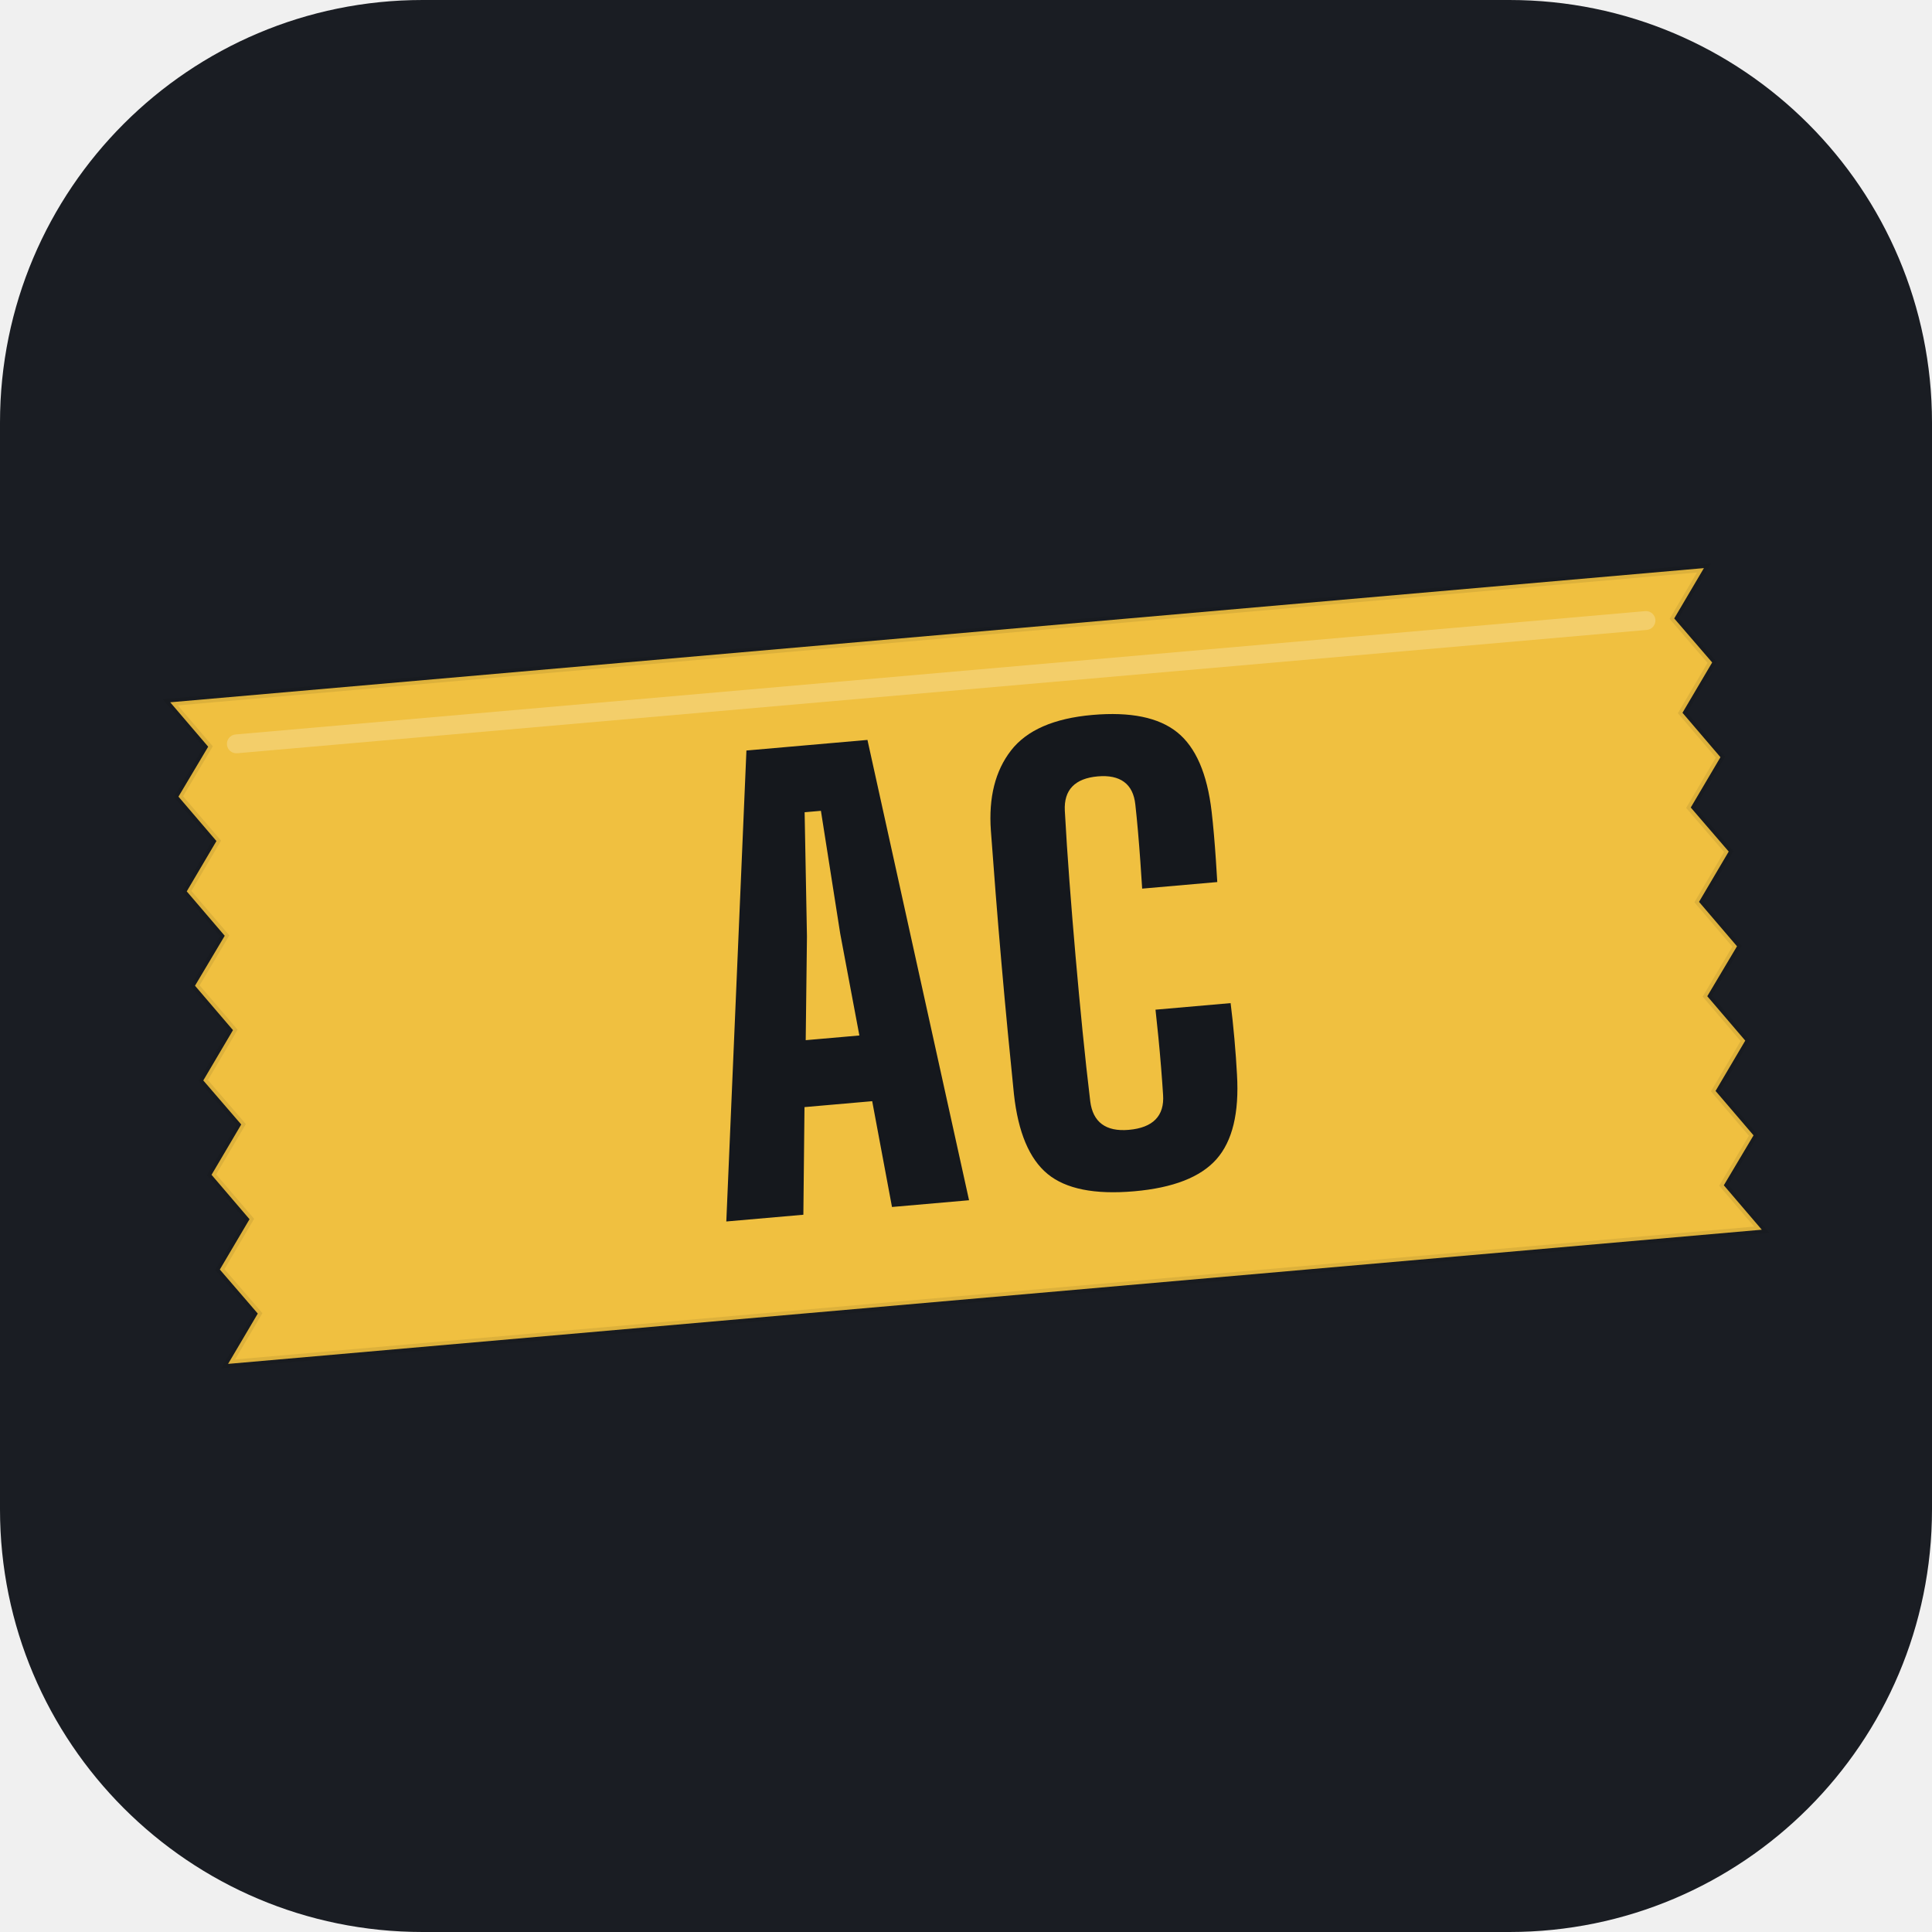
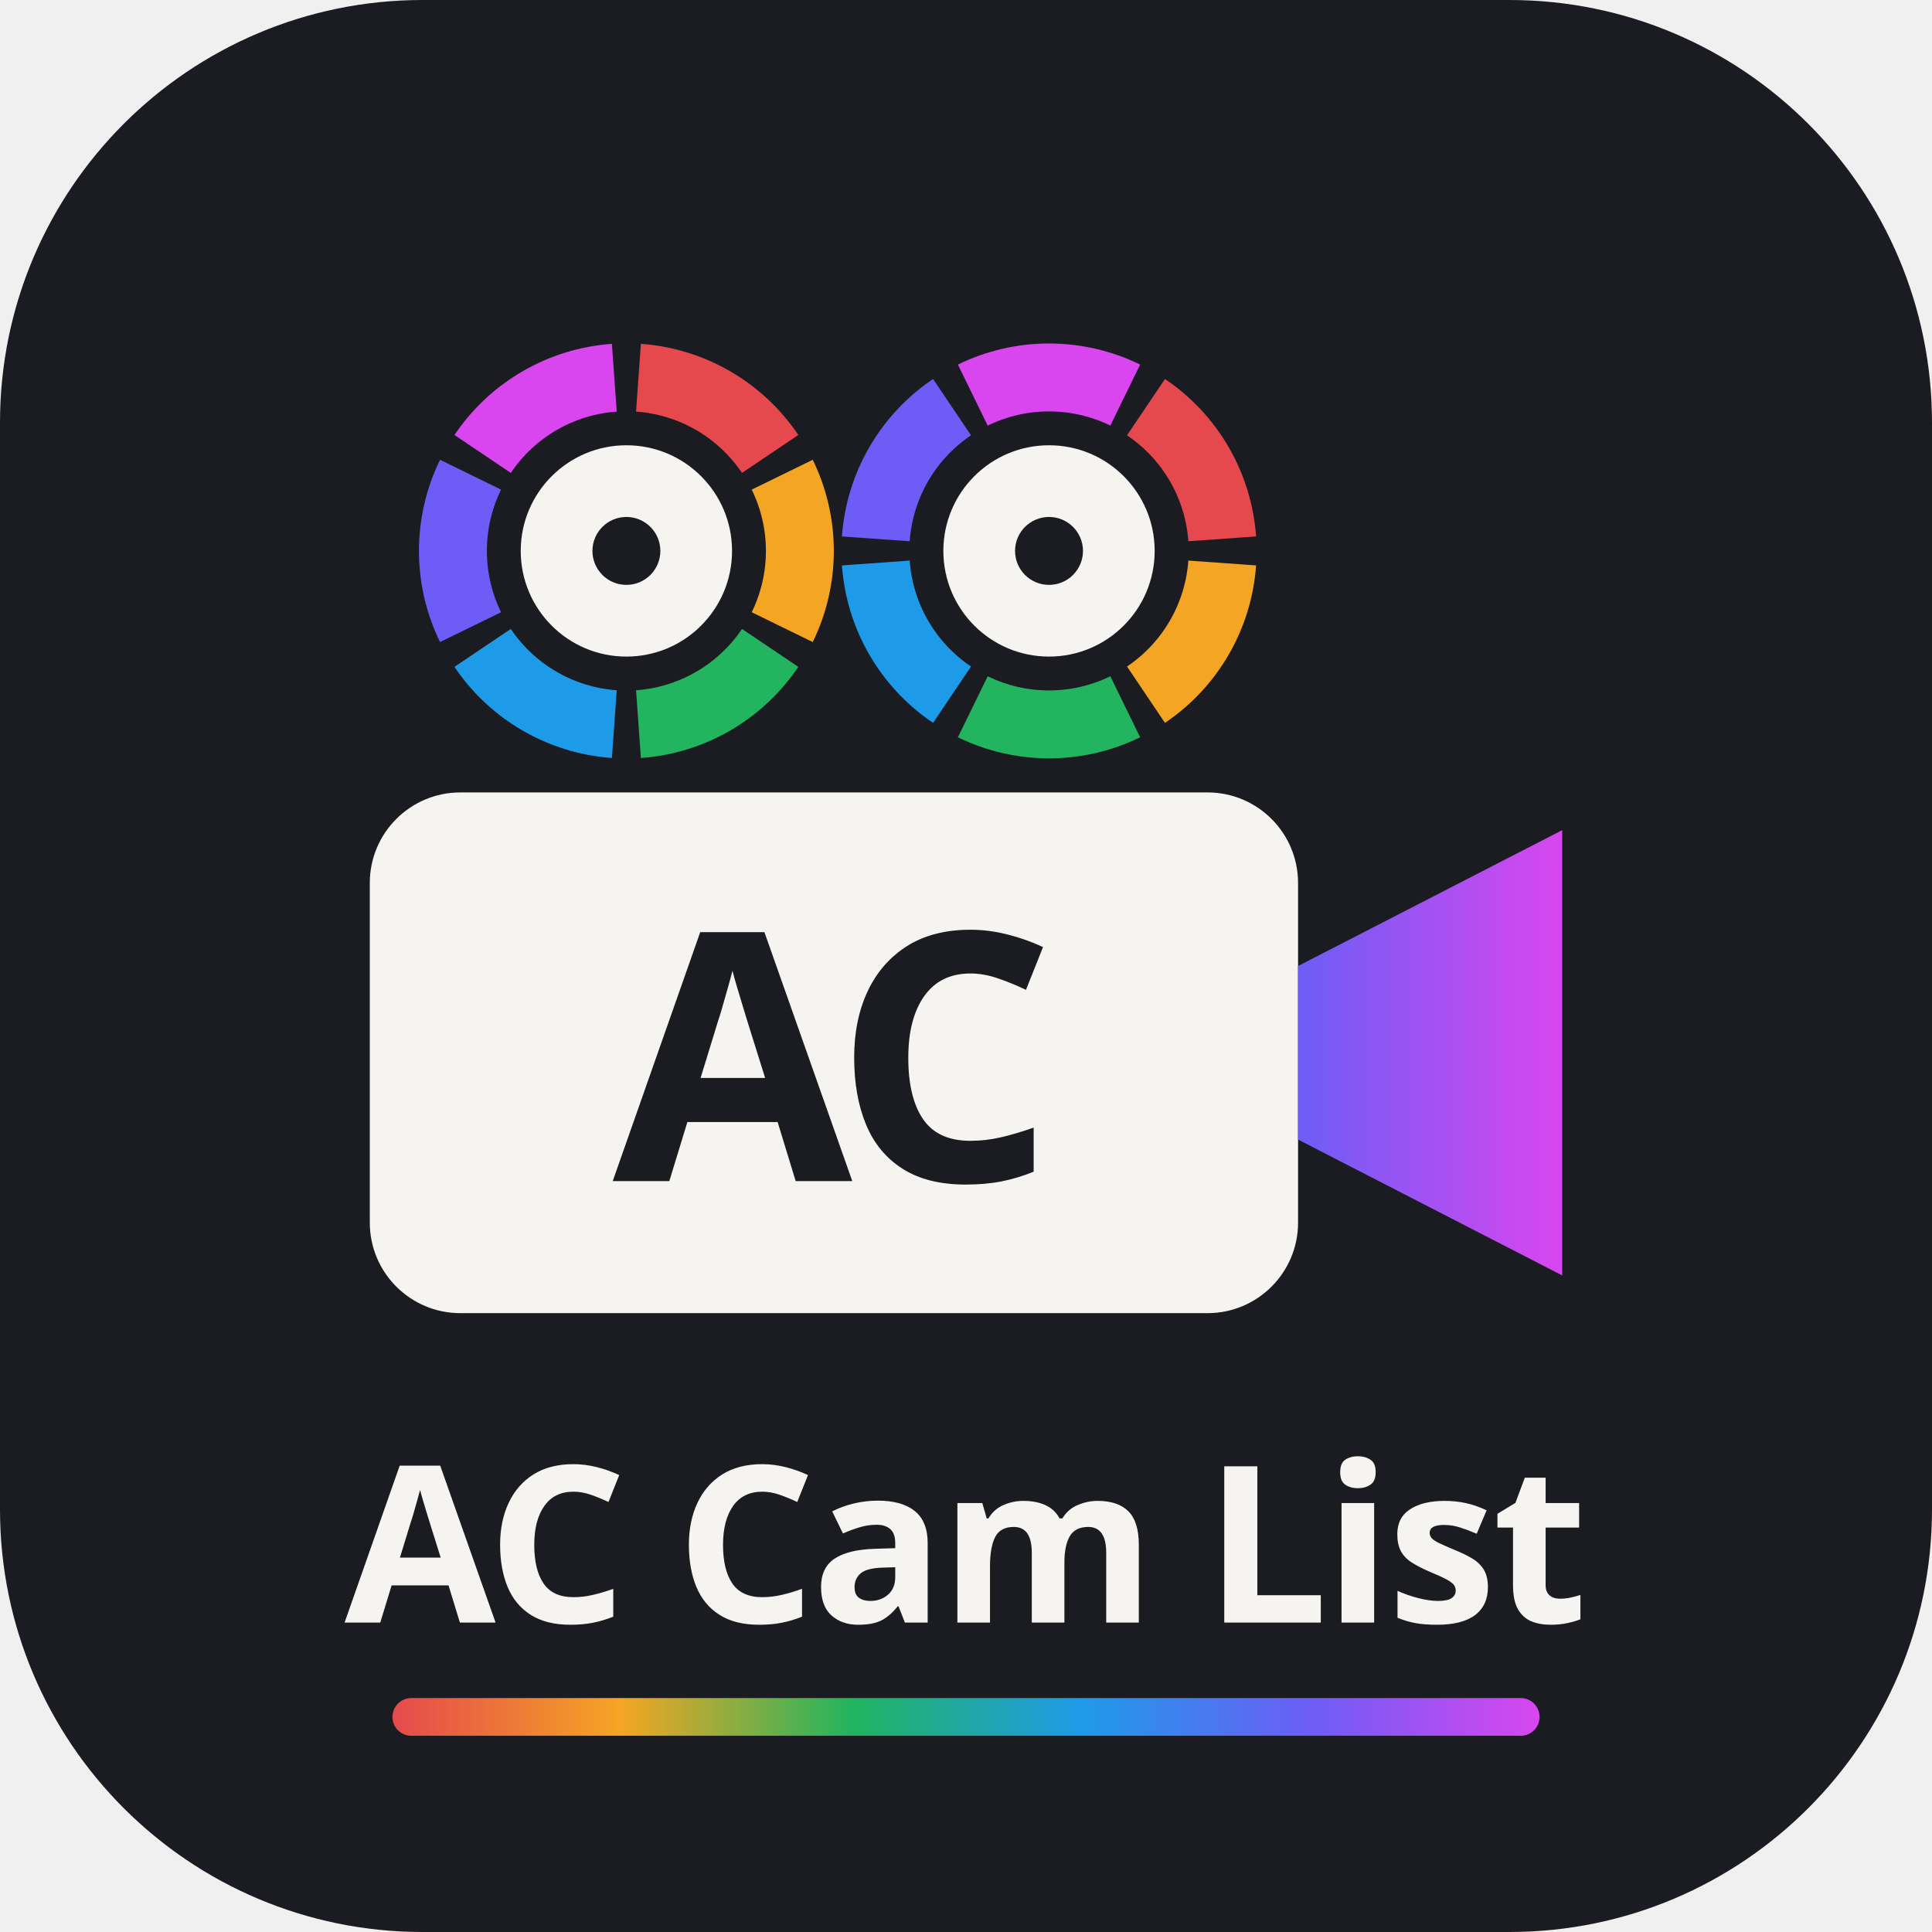
<svg xmlns="http://www.w3.org/2000/svg" viewBox="0 0 512 512">
-   <rect width="512" height="512" rx="112" fill="#1a1d23" />
-   <g transform="rotate(-5 256 256)">
-     <path d="M52.0,168.0 L460.0,168.0 L451.0,180.6 L460.0,193.1 L451.0,205.7 L460.0,218.3 L451.0,230.9 L460.0,243.4 L451.0,256.0 L460.0,268.6 L451.0,281.1 L460.0,293.7 L451.0,306.3 L460.0,318.9 L451.0,331.4 L460.0,344.0 L52.0,344.0 L61.0,331.4 L52.0,318.9 L61.0,306.3 L52.0,293.7 L61.0,281.1 L52.0,268.6 L61.0,256.0 L52.0,243.4 L61.0,230.9 L52.0,218.3 L61.0,205.7 L52.0,193.1 L61.0,180.6Z" fill="#f0c040" />
-     <path d="M52.0,168.0 L460.0,168.0 L451.0,180.6 L460.0,193.1 L451.0,205.7 L460.0,218.3 L451.0,230.9 L460.0,243.4 L451.0,256.0 L460.0,268.6 L451.0,281.1 L460.0,293.7 L451.0,306.3 L460.0,318.9 L451.0,331.4 L460.0,344.0 L52.0,344.0 L61.0,331.4 L52.0,318.9 L61.0,306.3 L52.0,293.7 L61.0,281.1 L52.0,268.6 L61.0,256.0 L52.0,243.4 L61.0,230.9 L52.0,218.3 L61.0,205.7 L52.0,193.1 L61.0,180.6Z" fill="none" stroke="#000" stroke-opacity=".08" stroke-width="2" />
-     <rect x="66.0" y="178.0" width="380" height="5" rx="2.5" fill="#fff" fill-opacity=".22" />
-     <path d="M186.82 317.911 203.008 194.039H235.206L251.395 317.911H230.895L228.113 289.523H210.102L207.319 317.911ZM211.97 271.88H226.245L223.541 244.557L221.283 211.681H216.948L214.69 244.573ZM295.203 319.36Q279.421 319.36 272.726 312.776Q266.032 306.192 265.695 290.934Q265.584 283.376 265.506 274.396Q265.429 265.416 265.429 255.961Q265.429 246.506 265.506 237.488Q265.584 228.469 265.695 220.807Q265.91 207.654 272.856 200.147Q279.802 192.64 295.17 192.64Q310.345 192.64 317.164 199.186Q323.983 205.731 324.414 220.928Q324.491 223.583 324.491 226.938Q324.491 230.293 324.422 233.64Q324.353 236.987 324.276 239.642H304.296Q304.373 236.494 304.442 232.485Q304.511 228.475 304.511 224.449Q304.511 220.423 304.434 217.292Q304.356 213.143 301.995 211.063Q299.634 208.984 295.17 208.984Q290.607 208.984 288.218 211.063Q285.83 213.143 285.675 217.292Q285.382 226.27 285.266 236.09Q285.149 245.91 285.149 255.983Q285.149 266.057 285.266 275.855Q285.382 285.653 285.675 294.57Q285.83 298.763 288.227 300.89Q290.624 303.016 295.203 303.016Q300.021 303.016 302.498 300.89Q304.976 298.763 305.053 294.57Q305.131 291.417 305.161 287.324Q305.191 283.231 305.144 279.138Q305.097 275.045 305.02 271.909H325Q325.172 276.341 325.18 281.421Q325.188 286.502 325.033 290.934Q324.602 306.192 317.675 312.776Q310.749 319.36 295.203 319.36Z" fill="#15181d" />
+   <rect width="512" height="512" rx="112" fill="#1b1b22" />
+   <defs>
+     <linearGradient id="lg" x1="0" x2="1">
+       <stop offset="0" stop-color="#6d5df6" />
+       <stop offset="1" stop-color="#d946ef" />
+     </linearGradient>
+     <linearGradient id="bar" x1="0" x2="1">
+       <stop offset="0" stop-color="#e5484d" />
+       <stop offset=".2" stop-color="#f5a524" />
+       <stop offset=".4" stop-color="#22b45e" />
+       <stop offset=".6" stop-color="#1e9be8" />
+       <stop offset=".8" stop-color="#6d5df6" />
+       <stop offset="1" stop-color="#d946ef" />
+     </linearGradient>
+   </defs>
+   <g transform="translate(-14 0)">
+     <path d="M183.2 100.1 A46 46 0 0 1 218.1 120.3" fill="none" stroke="#e5484d" stroke-width="18" />
+     <path d="M221.3 125.8 A46 46 0 0 1 221.3 166.2" fill="none" stroke="#f5a524" stroke-width="18" />
+     <path d="M218.1 171.7 A46 46 0 0 1 183.2 191.9" fill="none" stroke="#22b45e" stroke-width="18" />
+     <path d="M176.8 191.9 A46 46 0 0 1 141.9 171.7" fill="none" stroke="#1e9be8" stroke-width="18" />
+     <path d="M138.7 166.2 A46 46 0 0 1 138.7 125.8" fill="none" stroke="#6d5df6" stroke-width="18" />
+     <path d="M141.9 120.3 A46 46 0 0 1 176.8 100.1" fill="none" stroke="#d946ef" stroke-width="18" />
+     <circle cx="180" cy="146" r="28.0" fill="#f6f4f0" />
+     <circle cx="180" cy="146" r="9" fill="#1b1b22" />
+     <path d="M317.7 107.9 A46 46 0 0 1 337.9 142.8" fill="none" stroke="#e5484d" stroke-width="18" />
+     <path d="M337.9 149.2 A46 46 0 0 1 317.7 184.1" fill="none" stroke="#f5a524" stroke-width="18" />
+     <path d="M312.2 187.3 A46 46 0 0 1 271.8 187.3" fill="none" stroke="#22b45e" stroke-width="18" />
+     <path d="M266.3 184.1 A46 46 0 0 1 246.1 149.2" fill="none" stroke="#1e9be8" stroke-width="18" />
+     <path d="M246.1 142.8 A46 46 0 0 1 266.3 107.9" fill="none" stroke="#6d5df6" stroke-width="18" />
+     <path d="M271.8 104.7 A46 46 0 0 1 312.2 104.7" fill="none" stroke="#d946ef" stroke-width="18" />
+     <circle cx="292" cy="146" r="28.0" fill="#f6f4f0" />
+     <circle cx="292" cy="146" r="9" fill="#1b1b22" />
+     <rect x="112" y="210" width="246" height="138" rx="24" fill="#f6f4f0" />
+     <path d="M358 256 l70 -36 v118 l-70 -36z" fill="url(#lg)" />
+     <text x="235" y="313" text-anchor="middle" font-family="Rubik" font-weight="800" font-size="92" fill="#1b1b22" letter-spacing="-3">AC</text>
  </g>
+   <text x="256" y="430" text-anchor="middle" font-family="Rubik" font-weight="700" font-size="58" fill="#f6f4f0" letter-spacing="-1">AC Cam List</text>
+   <rect x="104" y="450" width="304" height="10" rx="5" fill="url(#bar)" />
</svg>
